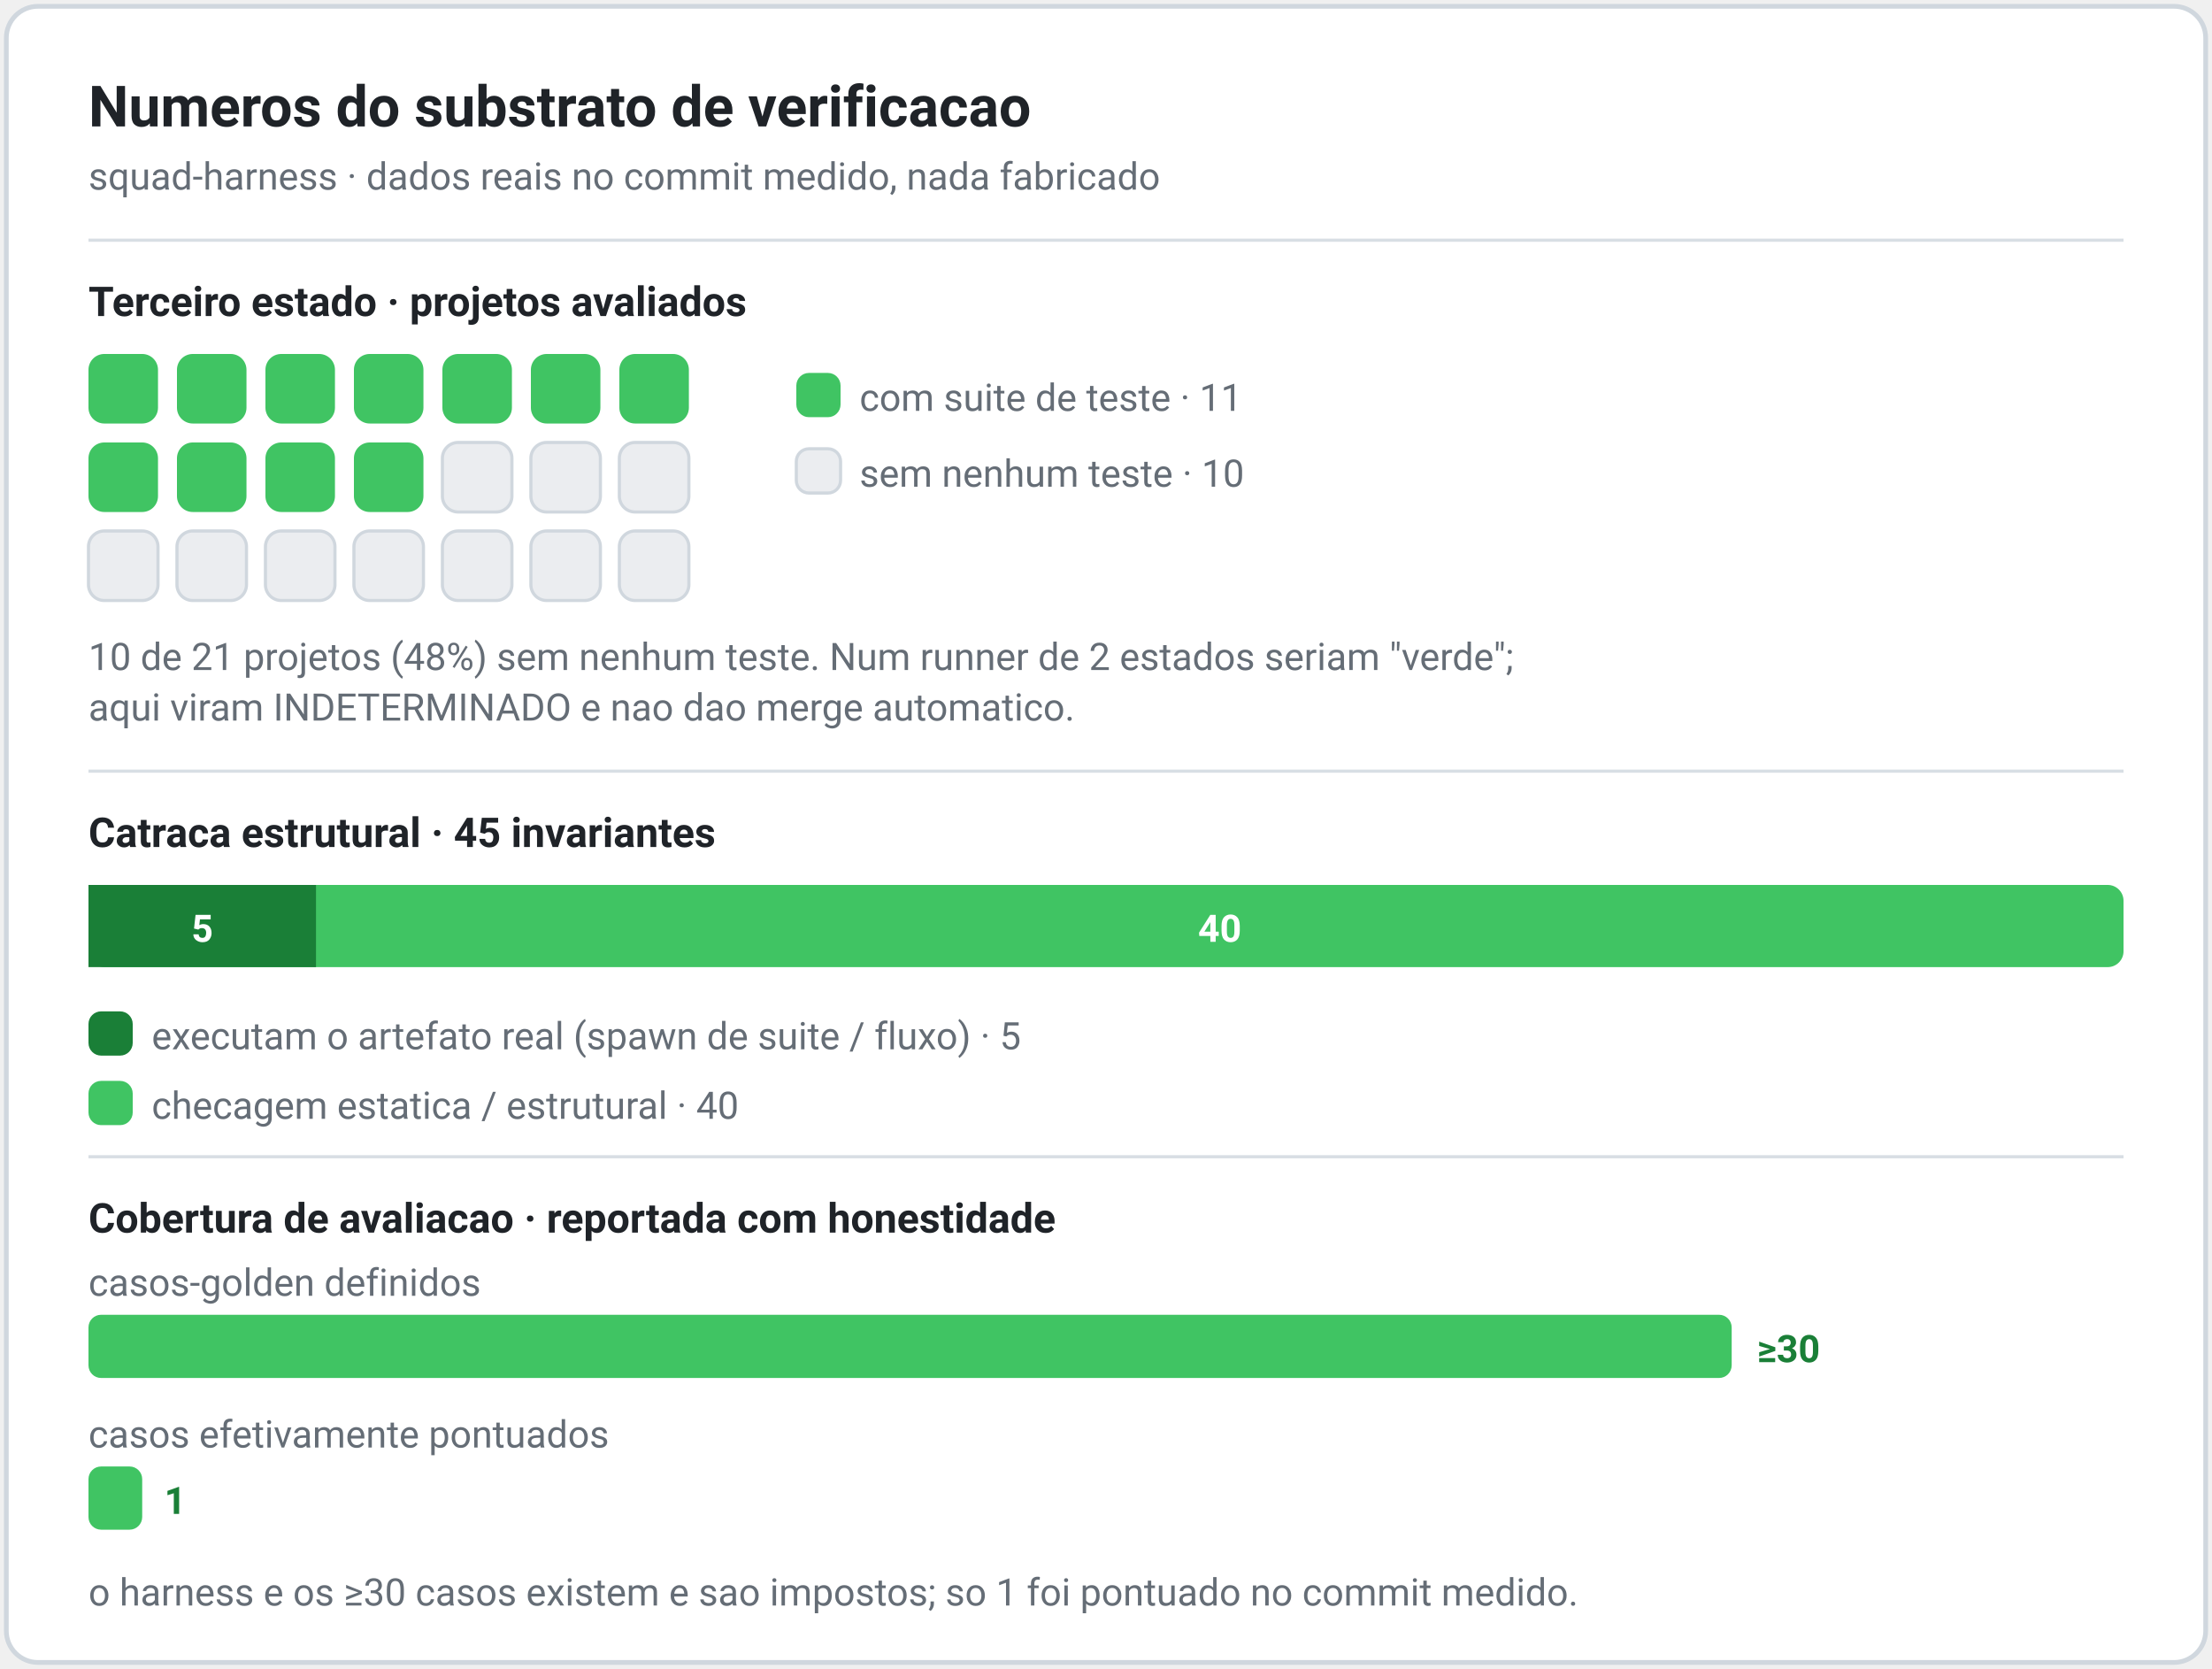
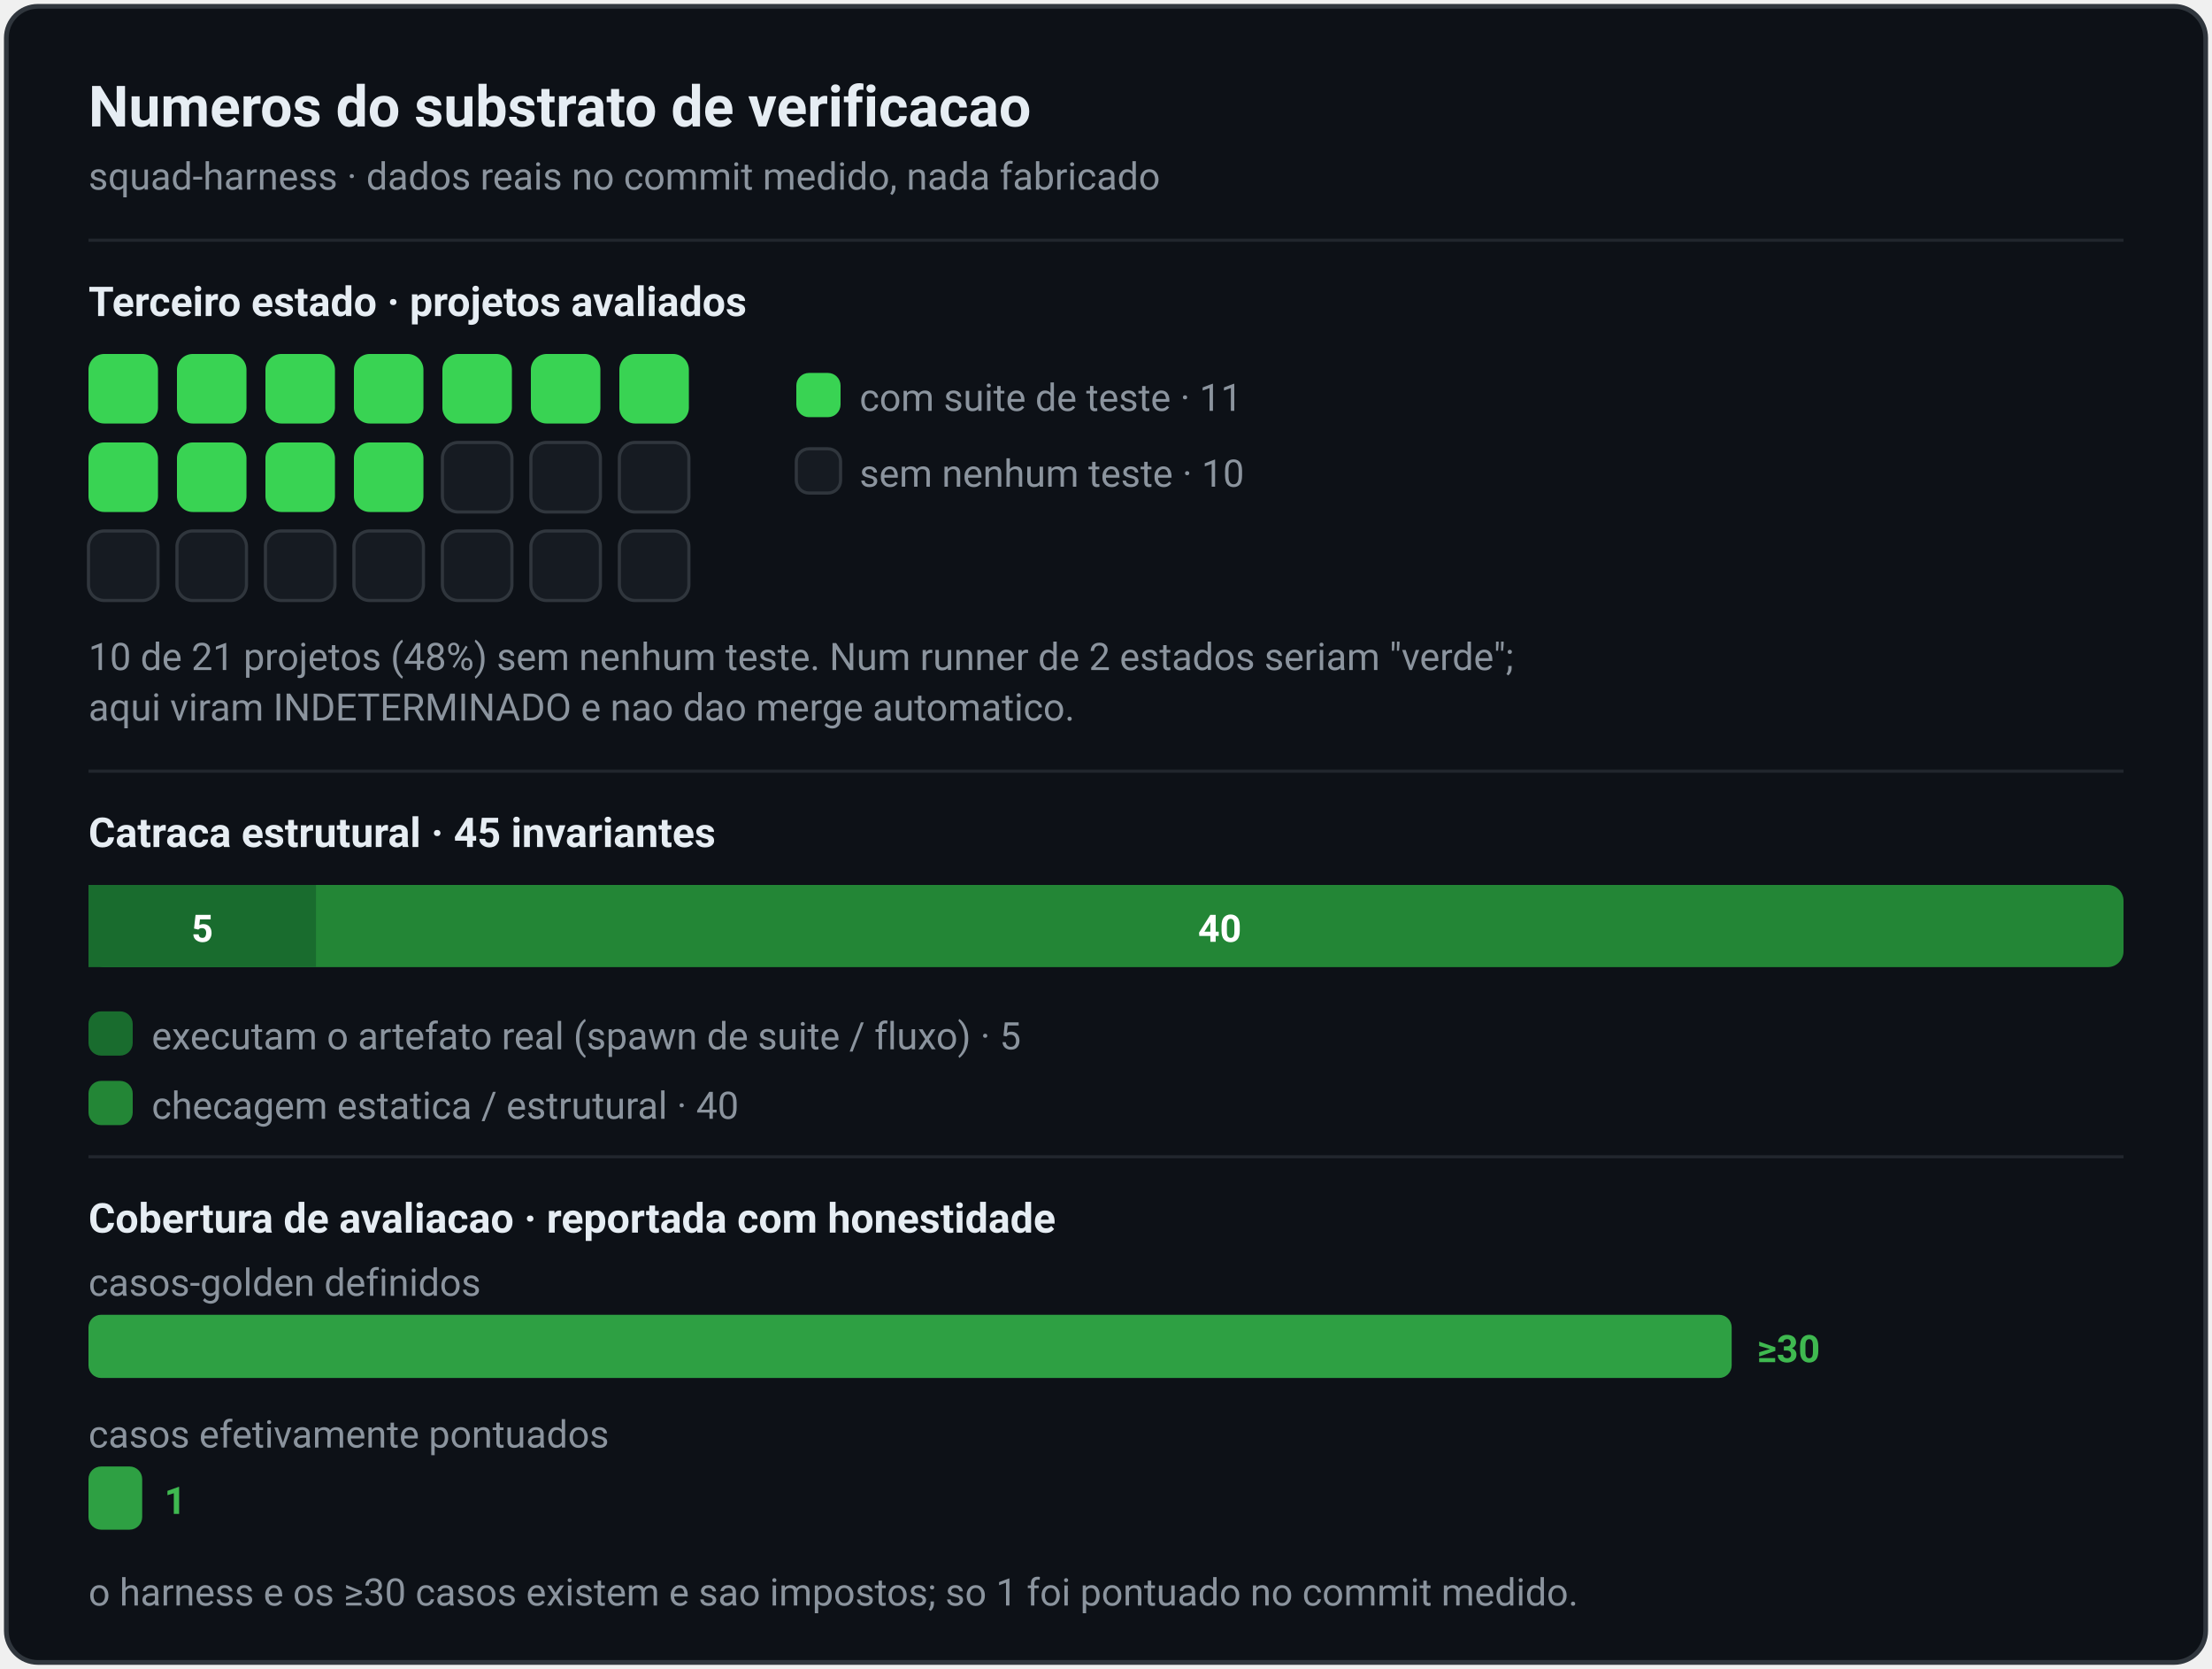
<svg xmlns="http://www.w3.org/2000/svg" viewBox="0 0 700 528" width="700" height="528" role="img" aria-label="Numeros do substrato de verificacao do squad-harness">
  <style>
    text{font-family:-apple-system,BlinkMacSystemFont,"Segoe UI",Roboto,Helvetica,Arial,sans-serif}
-     .h{font-size:18px;font-weight:700;fill:#1f2328}
-     .sub{font-size:12px;fill:#656d76}
-     .pt{font-size:13px;font-weight:600;fill:#1f2328}
-     .lg{font-size:12px;fill:#656d76}
+     .h{font-size:18px;font-weight:700;fill:#e6edf3}
+     .sub{font-size:12px;fill:#8b949e}
+     .pt{font-size:13px;font-weight:600;fill:#e6edf3}
+     .lg{font-size:12px;fill:#8b949e}
    .num{font-size:12px;font-weight:700;fill:#ffffff}
-     .numg{font-size:12px;font-weight:700;fill:#1a7f37}
+     .numg{font-size:12px;font-weight:700;fill:#3fb950}
  </style>
-   <rect x="2" y="2" width="696" height="524" rx="10" fill="#ffffff" stroke="#d0d7de" stroke-width="1.5" />
+   <rect x="2" y="2" width="696" height="524" rx="10" fill="#0d1117" stroke="#30363d" stroke-width="1.5" />
  <text x="28" y="40" class="h">Numeros do substrato de verificacao</text>
  <text x="28" y="60" class="sub">squad-harness · dados reais no commit medido, nada fabricado</text>
-   <line x1="28" y1="76" x2="672" y2="76" stroke="#d8dee4" stroke-width="1" />
+   <line x1="28" y1="76" x2="672" y2="76" stroke="#21262d" stroke-width="1" />
  <text x="28" y="100" class="pt">Terceiro estado · projetos avaliados</text>
-   <rect x="28" y="112" width="22" height="22" rx="5" fill="#40c463" />
-   <rect x="56" y="112" width="22" height="22" rx="5" fill="#40c463" />
-   <rect x="84" y="112" width="22" height="22" rx="5" fill="#40c463" />
-   <rect x="112" y="112" width="22" height="22" rx="5" fill="#40c463" />
-   <rect x="140" y="112" width="22" height="22" rx="5" fill="#40c463" />
-   <rect x="168" y="112" width="22" height="22" rx="5" fill="#40c463" />
-   <rect x="196" y="112" width="22" height="22" rx="5" fill="#40c463" />
-   <rect x="28" y="140" width="22" height="22" rx="5" fill="#40c463" />
-   <rect x="56" y="140" width="22" height="22" rx="5" fill="#40c463" />
-   <rect x="84" y="140" width="22" height="22" rx="5" fill="#40c463" />
-   <rect x="112" y="140" width="22" height="22" rx="5" fill="#40c463" />
-   <rect x="140" y="140" width="22" height="22" rx="5" fill="#ebedf0" stroke="#d0d7de" />
-   <rect x="168" y="140" width="22" height="22" rx="5" fill="#ebedf0" stroke="#d0d7de" />
-   <rect x="196" y="140" width="22" height="22" rx="5" fill="#ebedf0" stroke="#d0d7de" />
-   <rect x="28" y="168" width="22" height="22" rx="5" fill="#ebedf0" stroke="#d0d7de" />
-   <rect x="56" y="168" width="22" height="22" rx="5" fill="#ebedf0" stroke="#d0d7de" />
-   <rect x="84" y="168" width="22" height="22" rx="5" fill="#ebedf0" stroke="#d0d7de" />
-   <rect x="112" y="168" width="22" height="22" rx="5" fill="#ebedf0" stroke="#d0d7de" />
-   <rect x="140" y="168" width="22" height="22" rx="5" fill="#ebedf0" stroke="#d0d7de" />
-   <rect x="168" y="168" width="22" height="22" rx="5" fill="#ebedf0" stroke="#d0d7de" />
-   <rect x="196" y="168" width="22" height="22" rx="5" fill="#ebedf0" stroke="#d0d7de" />
-   <rect x="252" y="118" width="14" height="14" rx="4" fill="#40c463" />
+   <rect x="28" y="112" width="22" height="22" rx="5" fill="#39d353" />
+   <rect x="56" y="112" width="22" height="22" rx="5" fill="#39d353" />
+   <rect x="84" y="112" width="22" height="22" rx="5" fill="#39d353" />
+   <rect x="112" y="112" width="22" height="22" rx="5" fill="#39d353" />
+   <rect x="140" y="112" width="22" height="22" rx="5" fill="#39d353" />
+   <rect x="168" y="112" width="22" height="22" rx="5" fill="#39d353" />
+   <rect x="196" y="112" width="22" height="22" rx="5" fill="#39d353" />
+   <rect x="28" y="140" width="22" height="22" rx="5" fill="#39d353" />
+   <rect x="56" y="140" width="22" height="22" rx="5" fill="#39d353" />
+   <rect x="84" y="140" width="22" height="22" rx="5" fill="#39d353" />
+   <rect x="112" y="140" width="22" height="22" rx="5" fill="#39d353" />
+   <rect x="140" y="140" width="22" height="22" rx="5" fill="#161b22" stroke="#30363d" />
+   <rect x="168" y="140" width="22" height="22" rx="5" fill="#161b22" stroke="#30363d" />
+   <rect x="196" y="140" width="22" height="22" rx="5" fill="#161b22" stroke="#30363d" />
+   <rect x="28" y="168" width="22" height="22" rx="5" fill="#161b22" stroke="#30363d" />
+   <rect x="56" y="168" width="22" height="22" rx="5" fill="#161b22" stroke="#30363d" />
+   <rect x="84" y="168" width="22" height="22" rx="5" fill="#161b22" stroke="#30363d" />
+   <rect x="112" y="168" width="22" height="22" rx="5" fill="#161b22" stroke="#30363d" />
+   <rect x="140" y="168" width="22" height="22" rx="5" fill="#161b22" stroke="#30363d" />
+   <rect x="168" y="168" width="22" height="22" rx="5" fill="#161b22" stroke="#30363d" />
+   <rect x="196" y="168" width="22" height="22" rx="5" fill="#161b22" stroke="#30363d" />
+   <rect x="252" y="118" width="14" height="14" rx="4" fill="#39d353" />
  <text x="272" y="130" class="lg">com suite de teste · 11</text>
-   <rect x="252" y="142" width="14" height="14" rx="4" fill="#ebedf0" stroke="#d0d7de" />
+   <rect x="252" y="142" width="14" height="14" rx="4" fill="#161b22" stroke="#30363d" />
  <text x="272" y="154" class="lg">sem nenhum teste · 10</text>
  <text x="28" y="212" class="lg">10 de 21 projetos (48%) sem nenhum teste. Num runner de 2 estados seriam "verde";</text>
  <text x="28" y="228" class="lg">aqui viram INDETERMINADO e nao dao merge automatico.</text>
-   <line x1="28" y1="244" x2="672" y2="244" stroke="#d8dee4" stroke-width="1" />
+   <line x1="28" y1="244" x2="672" y2="244" stroke="#21262d" stroke-width="1" />
  <text x="28" y="268" class="pt">Catraca estrutural · 45 invariantes</text>
-   <rect x="28" y="280" width="644" height="26" rx="5" fill="#40c463" />
-   <rect x="28" y="280" width="72" height="26" fill="#1a7f37" />
+   <rect x="28" y="280" width="644" height="26" rx="5" fill="#238636" />
+   <rect x="28" y="280" width="72" height="26" fill="#196c2e" />
  <text x="64" y="298" class="num" text-anchor="middle">5</text>
  <text x="386" y="298" class="num" text-anchor="middle">40</text>
-   <rect x="28" y="320" width="14" height="14" rx="4" fill="#1a7f37" />
+   <rect x="28" y="320" width="14" height="14" rx="4" fill="#196c2e" />
  <text x="48" y="332" class="lg">executam o artefato real (spawn de suite / fluxo) · 5</text>
-   <rect x="28" y="342" width="14" height="14" rx="4" fill="#40c463" />
+   <rect x="28" y="342" width="14" height="14" rx="4" fill="#238636" />
  <text x="48" y="354" class="lg">checagem estatica / estrutural · 40</text>
-   <line x1="28" y1="366" x2="672" y2="366" stroke="#d8dee4" stroke-width="1" />
+   <line x1="28" y1="366" x2="672" y2="366" stroke="#21262d" stroke-width="1" />
  <text x="28" y="390" class="pt">Cobertura de avaliacao · reportada com honestidade</text>
  <text x="28" y="410" class="lg">casos-golden definidos</text>
-   <rect x="28" y="416" width="520" height="20" rx="4" fill="#40c463" />
+   <rect x="28" y="416" width="520" height="20" rx="4" fill="#2ea043" />
  <text x="556" y="431" class="numg">≥30</text>
  <text x="28" y="458" class="lg">casos efetivamente pontuados</text>
-   <rect x="28" y="464" width="17" height="20" rx="4" fill="#40c463" />
+   <rect x="28" y="464" width="17" height="20" rx="4" fill="#2ea043" />
  <text x="52" y="479" class="numg">1</text>
  <text x="28" y="508" class="lg">o harness e os ≥30 casos existem e sao impostos; so 1 foi pontuado no commit medido.</text>
</svg>
